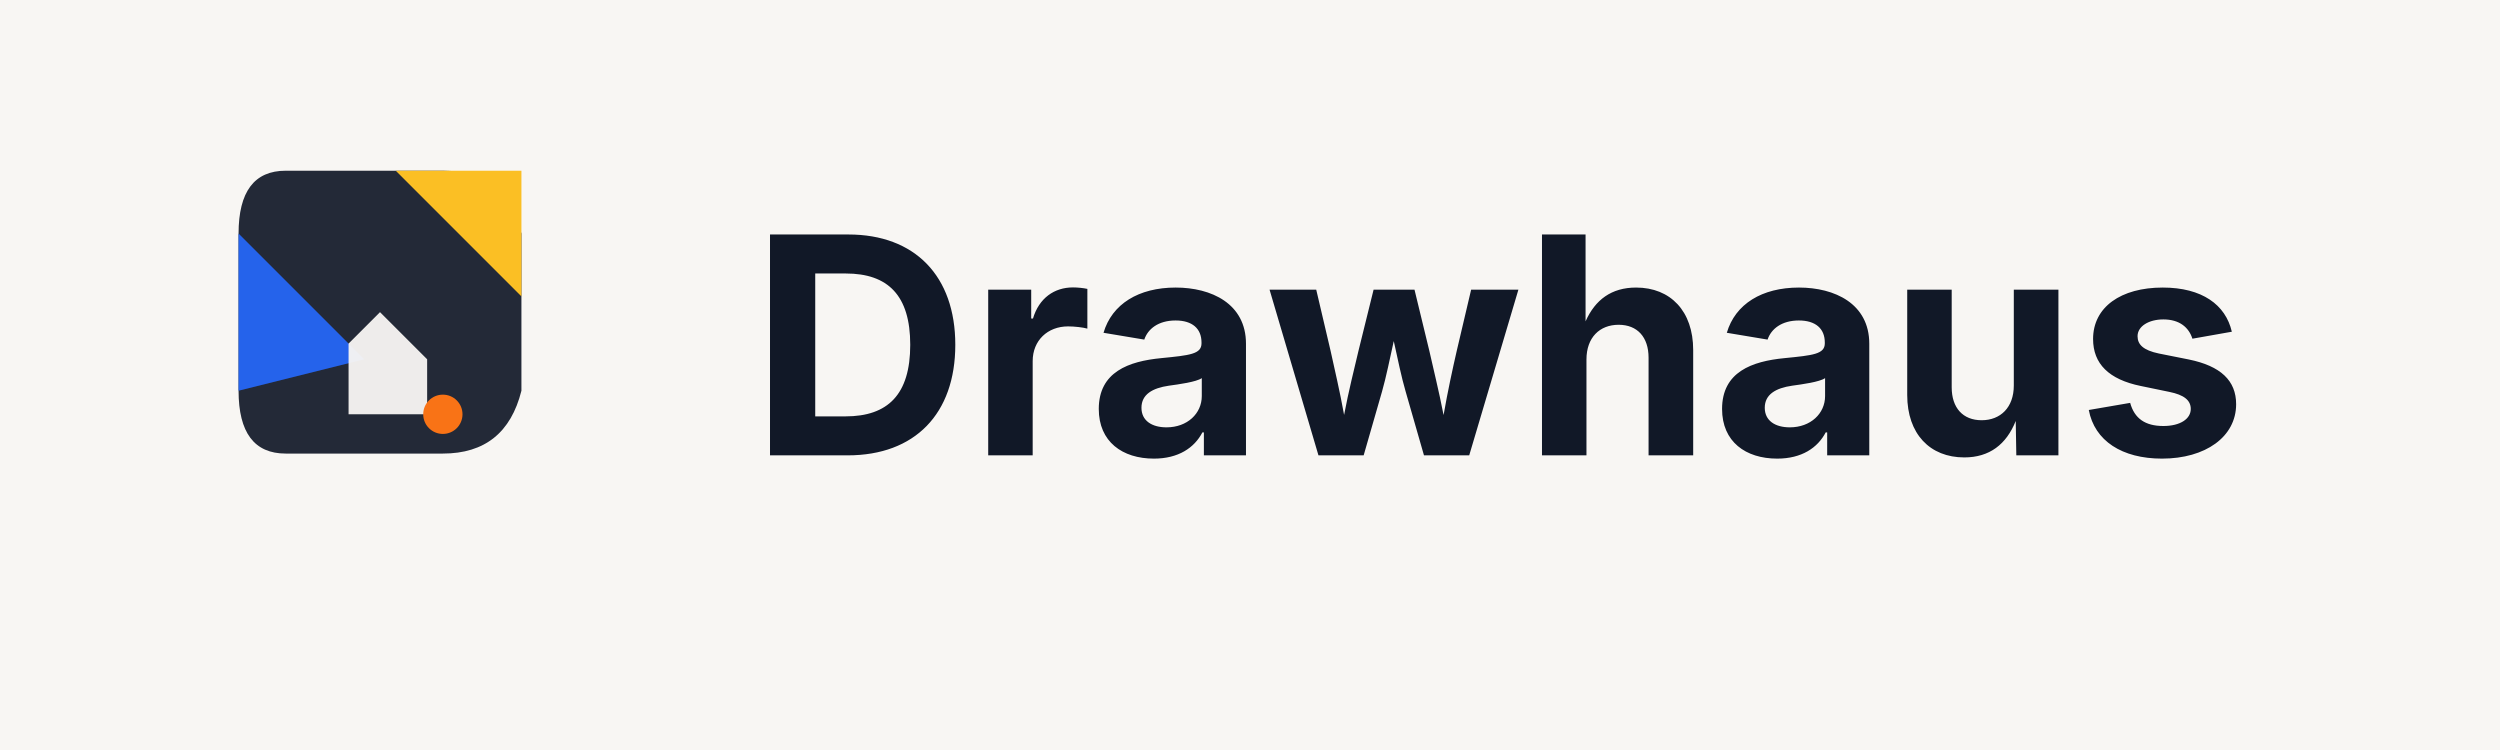
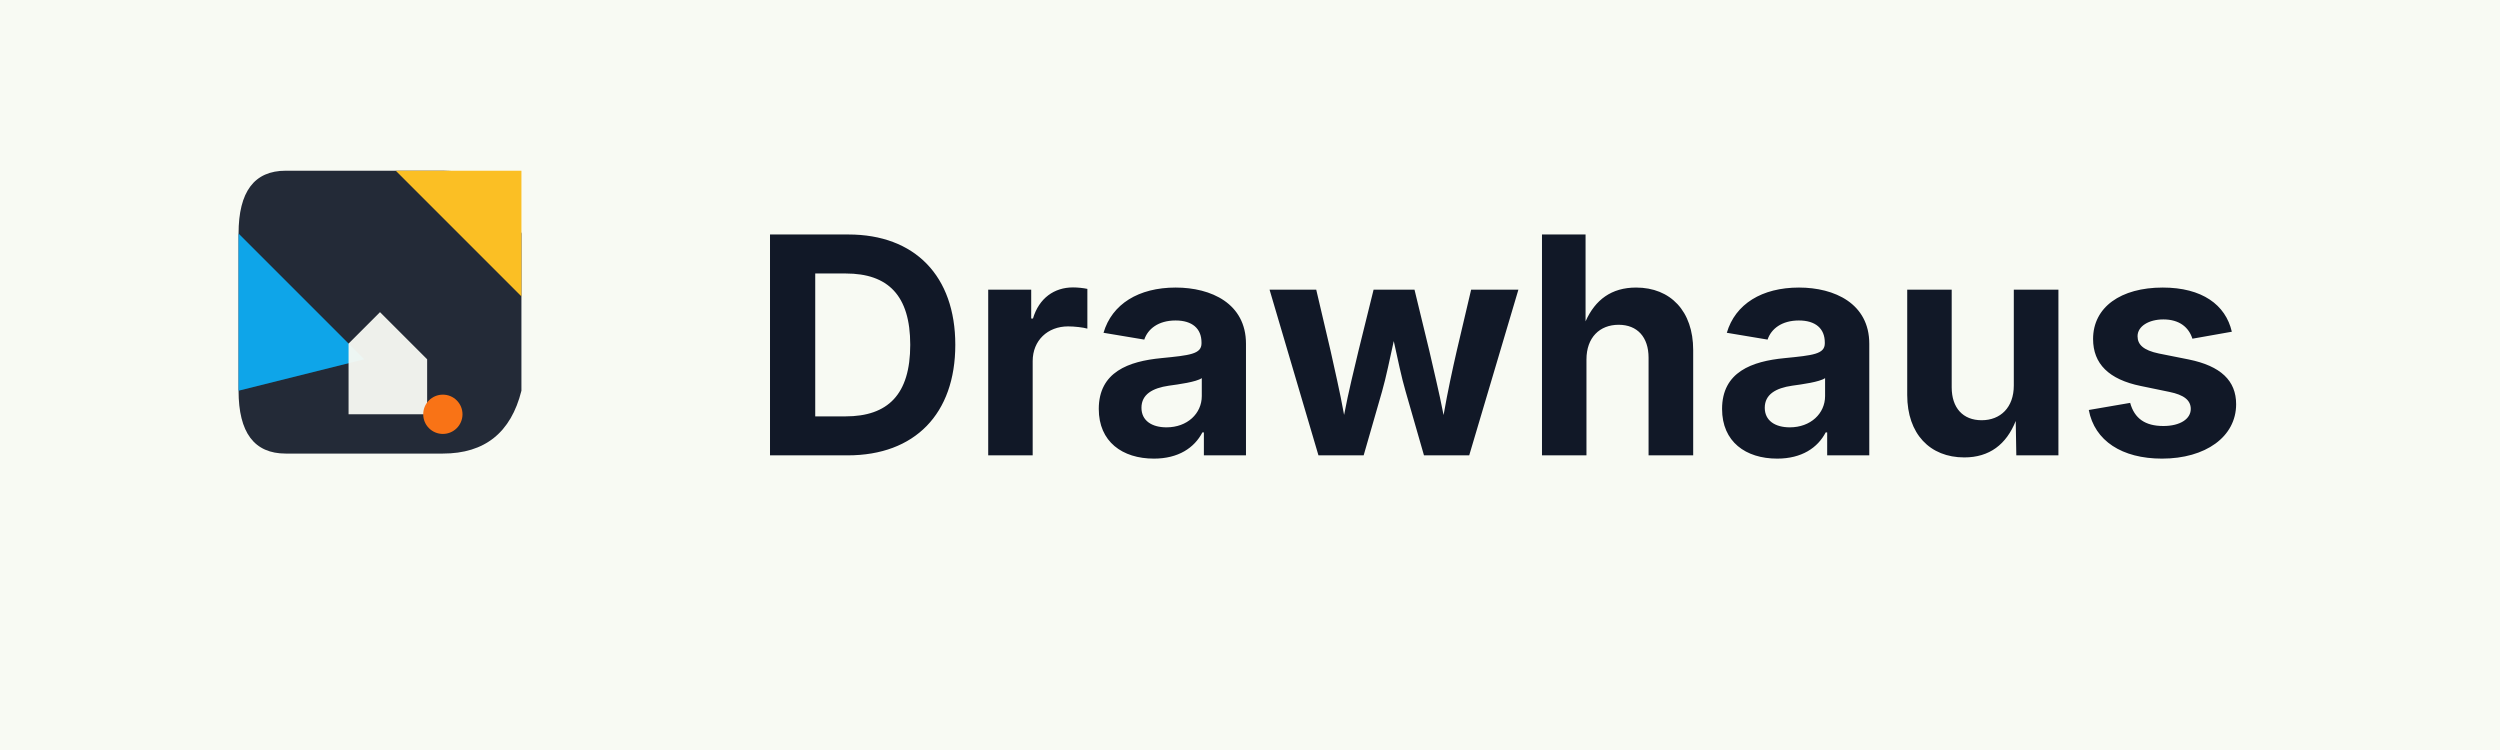
<svg xmlns="http://www.w3.org/2000/svg" width="1400" height="420" viewBox="0 0 1400 420">
-   <rect width="1400" height="420" fill="#F8F6F3" />
+   <rect width="1400" height="420" fill="#F8FAF3" />
  <g transform="translate(72,34) scale(0.55)">
    <svg width="512" height="512" viewBox="0 0 512 512">
-       <rect width="512" height="512" rx="112" fill="#F8F6F3" />
+       <rect width="512" height="512" rx="112" fill="#F8FAF3" />
      <path d="M160 112 H320 Q384 112 400 176 V336 Q384 400 320 400 H160 Q112 400 112 336 V176 Q112 112 160 112 Z" fill="#111827" opacity="0.92" />
-       <path d="M112 176 L240 304 L112 336 Z" fill="#2563EB" />
+       <path d="M112 176 L240 304 L112 336 Z" fill="#0EA5E9" />
      <path d="M272 112 L400 112 L400 240 Z" fill="#FBBF24" />
-       <path d="M224 288 L256 256 L304 304 V360 H224 Z" fill="#F8F6F3" opacity="0.95" />
+       <path d="M224 288 L256 256 L304 304 V360 H224 Z" fill="#F8FAF3" opacity="0.95" />
      <circle cx="320" cy="360" r="20" fill="#F97316" />
    </svg>
  </g>
  <text x="420" y="255" font-family="Sora, Inter, ui-sans-serif, system-ui" font-size="170" font-weight="700" fill="#111827">Drawhaus</text>
</svg>
